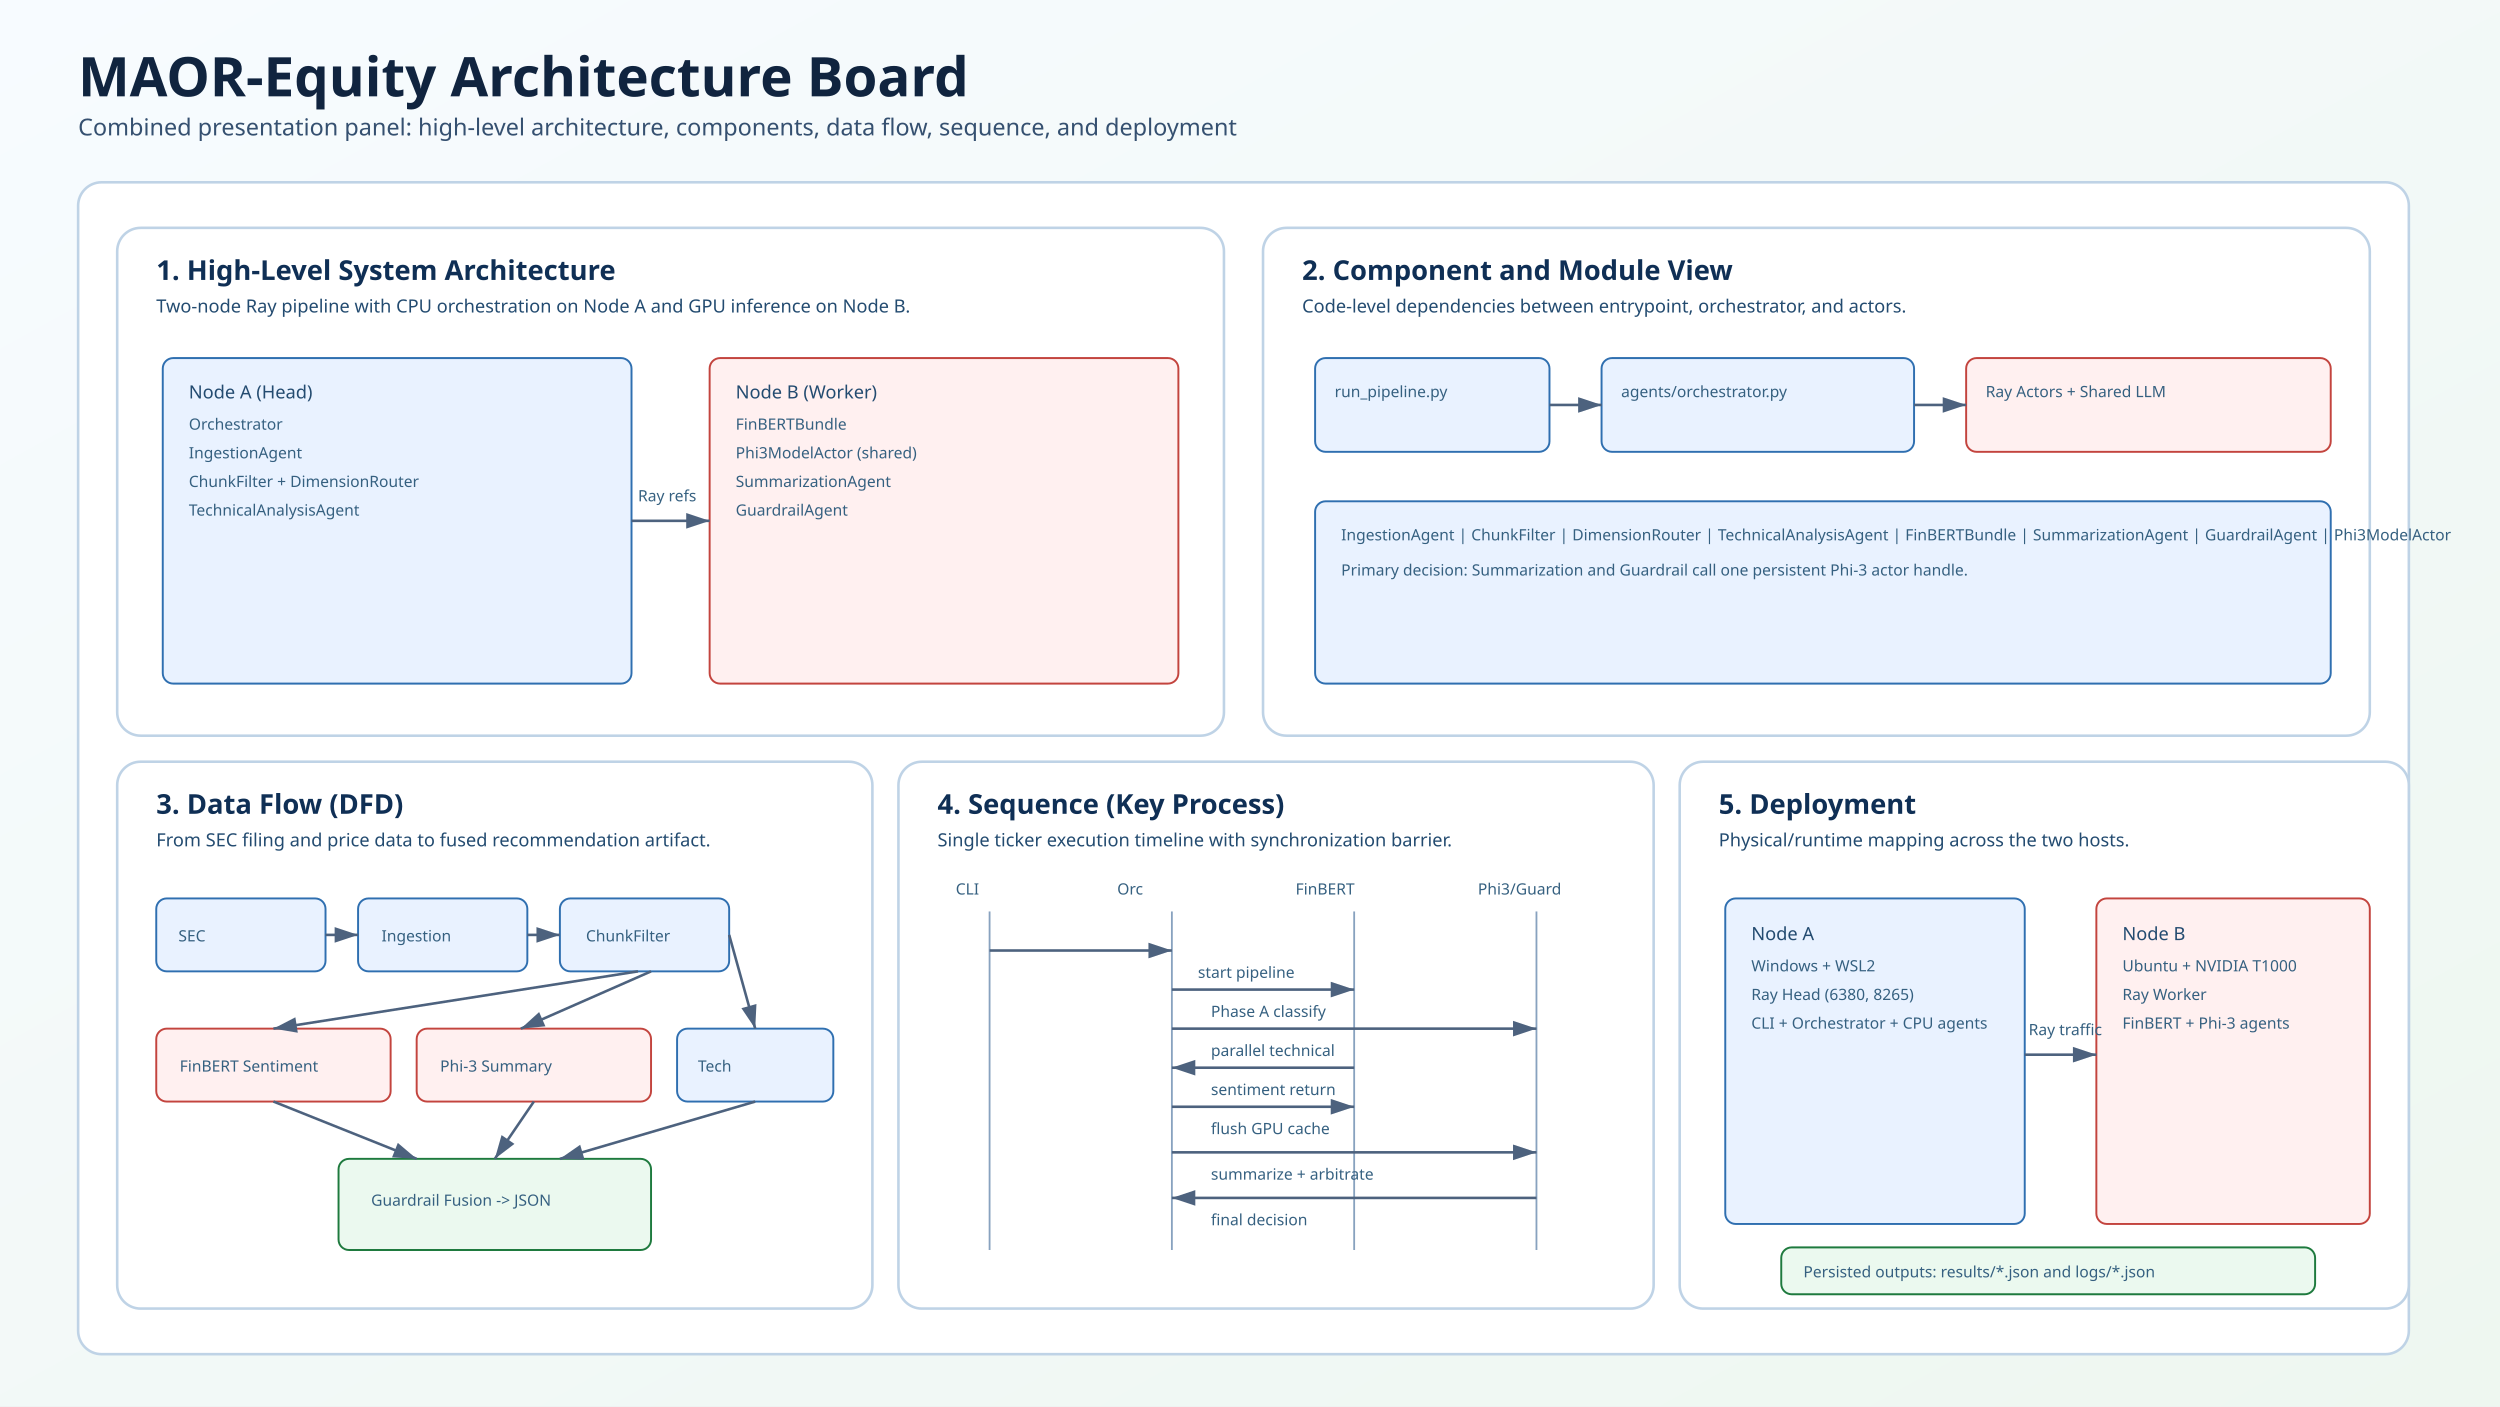
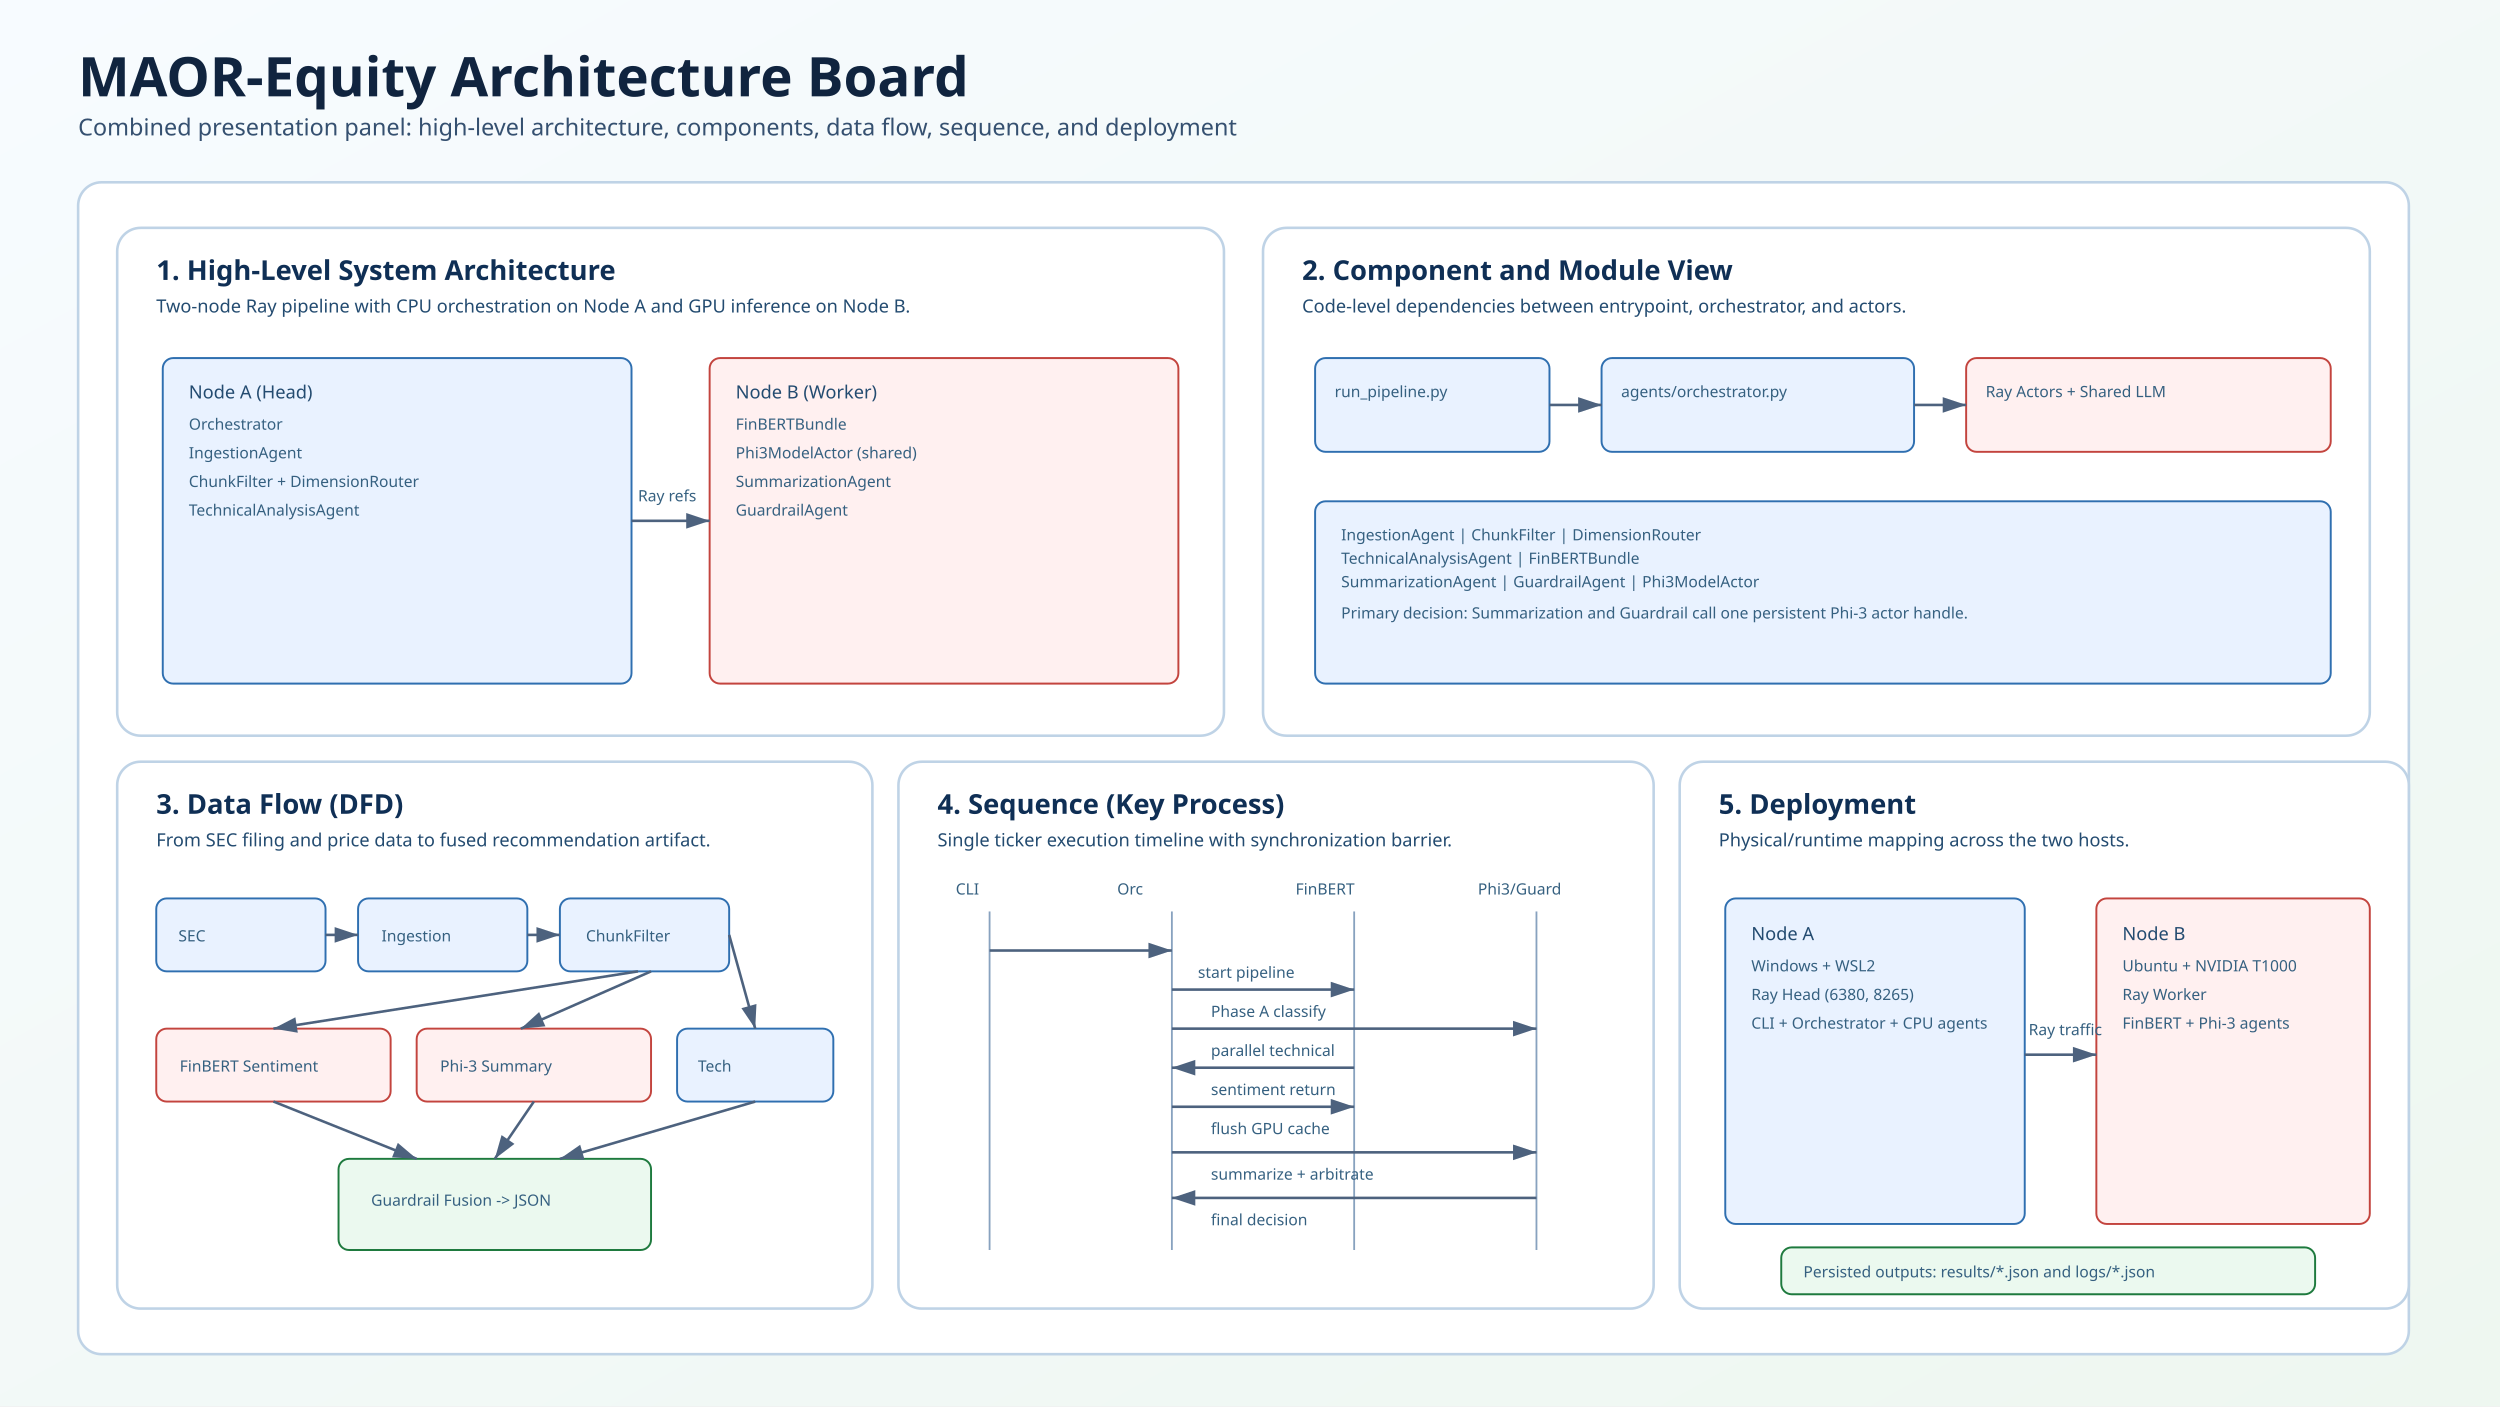
<svg xmlns="http://www.w3.org/2000/svg" width="1920" height="1080" viewBox="0 0 1920 1080">
  <defs>
    <linearGradient id="bg" x1="0" y1="0" x2="1" y2="1">
      <stop offset="0%" stop-color="#f7fbff" />
      <stop offset="100%" stop-color="#eef7f0" />
    </linearGradient>
    <style>
      .title { font: 700 42px 'Segoe UI', sans-serif; fill: #10243f; }
      .subtitle { font: 500 18px 'Segoe UI', sans-serif; fill: #355070; }
      .cardTitle { font: 700 21px 'Segoe UI', sans-serif; fill: #0f2f55; }
      .cardText { font: 500 14px 'Segoe UI', sans-serif; fill: #234b70; }
      .small { font: 500 12px 'Segoe UI', sans-serif; fill: #356080; }
      .kpi { font: 700 14px 'Segoe UI', sans-serif; fill: #1e7a3e; }
      .cardA { fill: #ffffff; stroke: #bfd3e6; stroke-width: 2; rx: 18; }
      .chip { fill: #e9f2ff; stroke: #2f6fb0; stroke-width: 1.5; rx: 8; }
      .chipGPU { fill: #fff0f0; stroke: #c3443e; stroke-width: 1.5; rx: 8; }
      .chipOut { fill: #ebf9ef; stroke: #1e7a3e; stroke-width: 1.5; rx: 8; }
      .arrow { stroke: #4d627e; stroke-width: 2; fill: none; marker-end: url(#m); }
      .line { stroke: #88a2bf; stroke-width: 1.4; fill: none; }
    </style>
    <marker id="m" markerWidth="10" markerHeight="10" refX="9" refY="3" orient="auto" markerUnits="strokeWidth">
      <path d="M0,0 L9,3 L0,6 z" fill="#4d627e" />
    </marker>
  </defs>
  <rect width="1920" height="1080" fill="url(#bg)" />
  <text x="60" y="74" class="title">MAOR-Equity Architecture Board</text>
  <text x="60" y="104" class="subtitle">Combined presentation panel: high-level architecture, components, data flow, sequence, and deployment</text>
  <rect x="60" y="140" width="1790" height="900" class="cardA" />
  <rect x="90" y="175" width="850" height="390" class="cardA" />
  <text x="120" y="215" class="cardTitle">1. High-Level System Architecture</text>
  <text x="120" y="240" class="cardText">Two-node Ray pipeline with CPU orchestration on Node A and GPU inference on Node B.</text>
  <rect x="125" y="275" width="360" height="250" class="chip" />
  <text x="145" y="306" class="cardText">Node A (Head)</text>
  <text x="145" y="330" class="small">Orchestrator</text>
  <text x="145" y="352" class="small">IngestionAgent</text>
  <text x="145" y="374" class="small">ChunkFilter + DimensionRouter</text>
  <text x="145" y="396" class="small">TechnicalAnalysisAgent</text>
  <rect x="545" y="275" width="360" height="250" class="chipGPU" />
  <text x="565" y="306" class="cardText">Node B (Worker)</text>
  <text x="565" y="330" class="small">FinBERTBundle</text>
  <text x="565" y="352" class="small">Phi3ModelActor (shared)</text>
  <text x="565" y="374" class="small">SummarizationAgent</text>
  <text x="565" y="396" class="small">GuardrailAgent</text>
  <line x1="485" y1="400" x2="545" y2="400" class="arrow" />
  <text x="490" y="385" class="small">Ray refs</text>
  <rect x="1320" y="275" width="500" height="250" class="chipOut" />
  <text x="1345" y="312" class="cardText">Board KPIs</text>
  <text x="1345" y="340" class="kpi">Parallel Phase A + serialized GPU Phase B</text>
  <text x="1345" y="366" class="kpi">Shared Phi-3 actor to control VRAM pressure</text>
  <text x="1345" y="392" class="kpi">Traceable JSON outputs for evaluation</text>
  <rect x="970" y="175" width="850" height="390" class="cardA" />
  <text x="1000" y="215" class="cardTitle">2. Component and Module View</text>
  <text x="1000" y="240" class="cardText">Code-level dependencies between entrypoint, orchestrator, and actors.</text>
  <rect x="1010" y="275" width="180" height="72" class="chip" />
  <text x="1025" y="305" class="small">run_pipeline.py</text>
  <rect x="1230" y="275" width="240" height="72" class="chip" />
  <text x="1245" y="305" class="small">agents/orchestrator.py</text>
  <rect x="1510" y="275" width="280" height="72" class="chipGPU" />
  <text x="1525" y="305" class="small">Ray Actors + Shared LLM</text>
  <line x1="1190" y1="311" x2="1230" y2="311" class="arrow" />
  <line x1="1470" y1="311" x2="1510" y2="311" class="arrow" />
  <rect x="1010" y="385" width="780" height="140" class="chip" />
-   <text x="1030" y="415" class="small">IngestionAgent | ChunkFilter | DimensionRouter | TechnicalAnalysisAgent | FinBERTBundle | SummarizationAgent | GuardrailAgent | Phi3ModelActor</text>
-   <text x="1030" y="442" class="small">Primary decision: Summarization and Guardrail call one persistent Phi-3 actor handle.</text>
+   <text x="1030" y="415" class="small">
+     <tspan x="1030" dy="0">IngestionAgent | ChunkFilter | DimensionRouter</tspan>
+     <tspan x="1030" dy="18">TechnicalAnalysisAgent | FinBERTBundle</tspan>
+     <tspan x="1030" dy="18">SummarizationAgent | GuardrailAgent | Phi3ModelActor</tspan>
+   </text>
+   <text x="1030" y="475" class="small">Primary decision: Summarization and Guardrail call one persistent Phi-3 actor handle.</text>
  <rect x="90" y="585" width="580" height="420" class="cardA" />
  <text x="120" y="625" class="cardTitle">3. Data Flow (DFD)</text>
  <text x="120" y="650" class="cardText">From SEC filing and price data to fused recommendation artifact.</text>
  <rect x="120" y="690" width="130" height="56" class="chip" />
  <text x="137" y="723" class="small">SEC</text>
  <rect x="275" y="690" width="130" height="56" class="chip" />
  <text x="293" y="723" class="small">Ingestion</text>
  <rect x="430" y="690" width="130" height="56" class="chip" />
  <text x="450" y="723" class="small">ChunkFilter</text>
  <rect x="120" y="790" width="180" height="56" class="chipGPU" />
  <text x="138" y="823" class="small">FinBERT Sentiment</text>
  <rect x="320" y="790" width="180" height="56" class="chipGPU" />
  <text x="338" y="823" class="small">Phi-3 Summary</text>
  <rect x="520" y="790" width="120" height="56" class="chip" />
  <text x="536" y="823" class="small">Tech</text>
  <rect x="260" y="890" width="240" height="70" class="chipOut" />
  <text x="285" y="926" class="small">Guardrail Fusion -&gt; JSON</text>
  <line x1="250" y1="718" x2="275" y2="718" class="arrow" />
  <line x1="405" y1="718" x2="430" y2="718" class="arrow" />
  <line x1="490" y1="746" x2="210" y2="790" class="arrow" />
  <line x1="500" y1="746" x2="400" y2="790" class="arrow" />
  <line x1="560" y1="718" x2="580" y2="790" class="arrow" />
  <line x1="210" y1="846" x2="320" y2="890" class="arrow" />
  <line x1="410" y1="846" x2="380" y2="890" class="arrow" />
  <line x1="580" y1="846" x2="430" y2="890" class="arrow" />
  <rect x="690" y="585" width="580" height="420" class="cardA" />
  <text x="720" y="625" class="cardTitle">4. Sequence (Key Process)</text>
  <text x="720" y="650" class="cardText">Single ticker execution timeline with synchronization barrier.</text>
  <line x1="760" y1="700" x2="760" y2="960" class="line" />
  <line x1="900" y1="700" x2="900" y2="960" class="line" />
  <line x1="1040" y1="700" x2="1040" y2="960" class="line" />
  <line x1="1180" y1="700" x2="1180" y2="960" class="line" />
  <text x="734" y="687" class="small">CLI</text>
  <text x="858" y="687" class="small">Orc</text>
  <text x="995" y="687" class="small">FinBERT</text>
  <text x="1135" y="687" class="small">Phi3/Guard</text>
  <line x1="760" y1="730" x2="900" y2="730" class="arrow" />
  <line x1="900" y1="760" x2="1040" y2="760" class="arrow" />
  <line x1="900" y1="790" x2="1180" y2="790" class="arrow" />
  <line x1="1040" y1="820" x2="900" y2="820" class="arrow" />
  <line x1="900" y1="850" x2="1040" y2="850" class="arrow" />
  <line x1="900" y1="885" x2="1180" y2="885" class="arrow" />
  <line x1="1180" y1="920" x2="900" y2="920" class="arrow" />
  <text x="920" y="751" class="small">start pipeline</text>
  <text x="930" y="781" class="small">Phase A classify</text>
  <text x="930" y="811" class="small">parallel technical</text>
  <text x="930" y="841" class="small">sentiment return</text>
  <text x="930" y="871" class="small">flush GPU cache</text>
  <text x="930" y="906" class="small">summarize + arbitrate</text>
  <text x="930" y="941" class="small">final decision</text>
  <rect x="1290" y="585" width="560" height="420" class="cardA" />
  <text x="1320" y="625" class="cardTitle">5. Deployment</text>
  <text x="1320" y="650" class="cardText">Physical/runtime mapping across the two hosts.</text>
  <rect x="1325" y="690" width="230" height="250" class="chip" />
  <text x="1345" y="722" class="cardText">Node A</text>
  <text x="1345" y="746" class="small">Windows + WSL2</text>
  <text x="1345" y="768" class="small">Ray Head (6380, 8265)</text>
  <text x="1345" y="790" class="small">CLI + Orchestrator + CPU agents</text>
  <rect x="1610" y="690" width="210" height="250" class="chipGPU" />
  <text x="1630" y="722" class="cardText">Node B</text>
  <text x="1630" y="746" class="small">Ubuntu + NVIDIA T1000</text>
  <text x="1630" y="768" class="small">Ray Worker</text>
  <text x="1630" y="790" class="small">FinBERT + Phi-3 agents</text>
  <line x1="1555" y1="810" x2="1610" y2="810" class="arrow" />
  <text x="1558" y="795" class="small">Ray traffic</text>
  <rect x="1368" y="958" width="410" height="36" class="chipOut" />
  <text x="1385" y="981" class="small">Persisted outputs: results/*.json and logs/*.json</text>
</svg>
